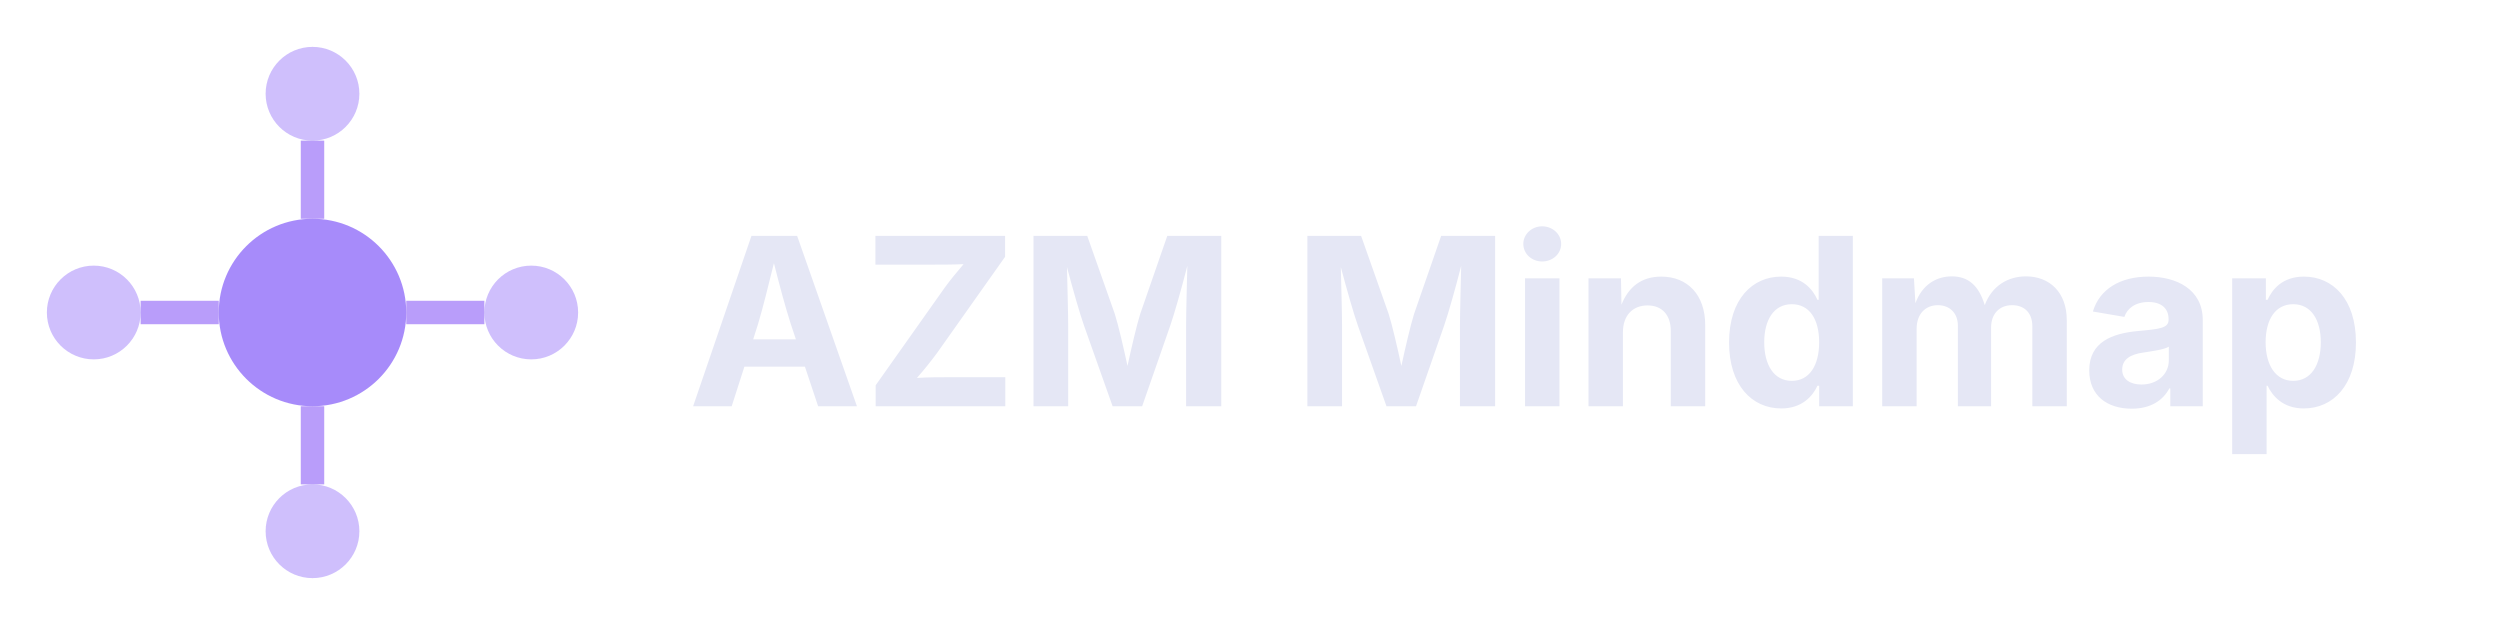
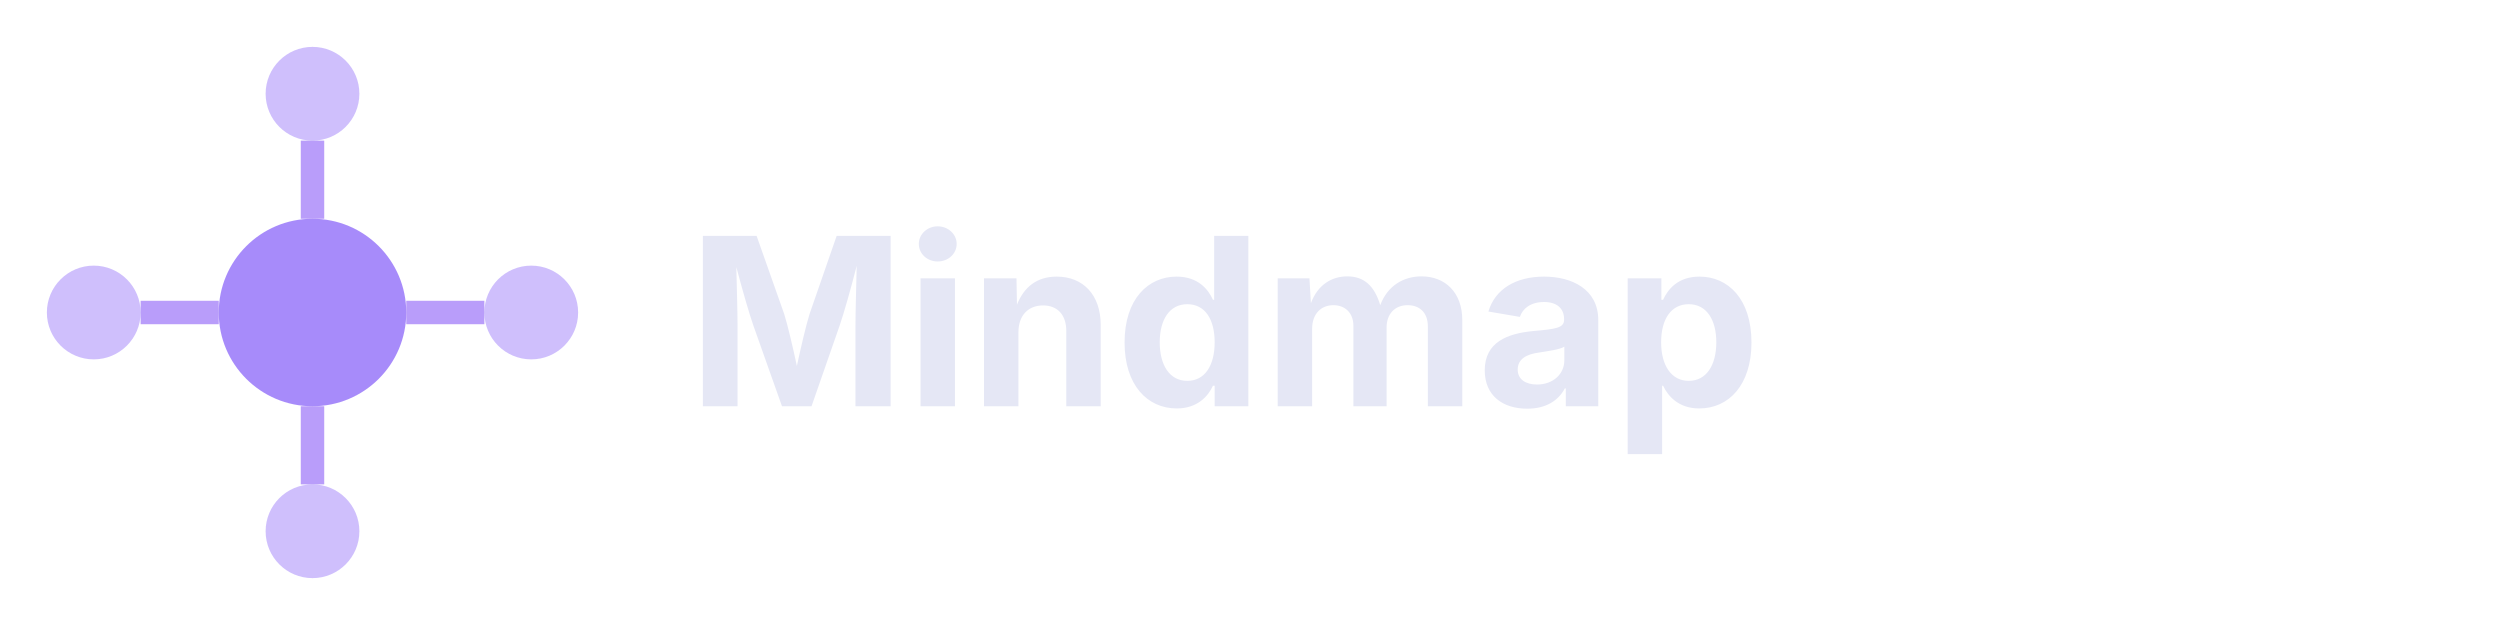
<svg xmlns="http://www.w3.org/2000/svg" width="160" height="40" viewBox="0 0 160 40" fill="none">
  <circle cx="20" cy="20" r="6" fill="#a78bfa" />
  <circle cx="20" cy="6" r="3" fill="#a78bfa" opacity="0.55" />
  <circle cx="20" cy="34" r="3" fill="#a78bfa" opacity="0.55" />
  <circle cx="6" cy="20" r="3" fill="#a78bfa" opacity="0.55" />
  <circle cx="34" cy="20" r="3" fill="#a78bfa" opacity="0.55" />
  <line x1="20" y1="14" x2="20" y2="9" stroke="#8b5cf6" stroke-width="1.5" opacity="0.6" />
  <line x1="20" y1="26" x2="20" y2="31" stroke="#8b5cf6" stroke-width="1.5" opacity="0.6" />
  <line x1="14" y1="20" x2="9" y2="20" stroke="#8b5cf6" stroke-width="1.5" opacity="0.6" />
  <line x1="26" y1="20" x2="31" y2="20" stroke="#8b5cf6" stroke-width="1.5" opacity="0.6" />
-   <text x="44" y="26" font-family="Inter, ui-sans-serif, system-ui" font-size="15" font-weight="700" fill="#e5e7f5">AZM Mindmap</text>
+   <text x="44" y="26" font-family="Inter, ui-sans-serif, system-ui" font-size="15" font-weight="700" fill="#e5e7f5">Mindmap</text>
</svg>
